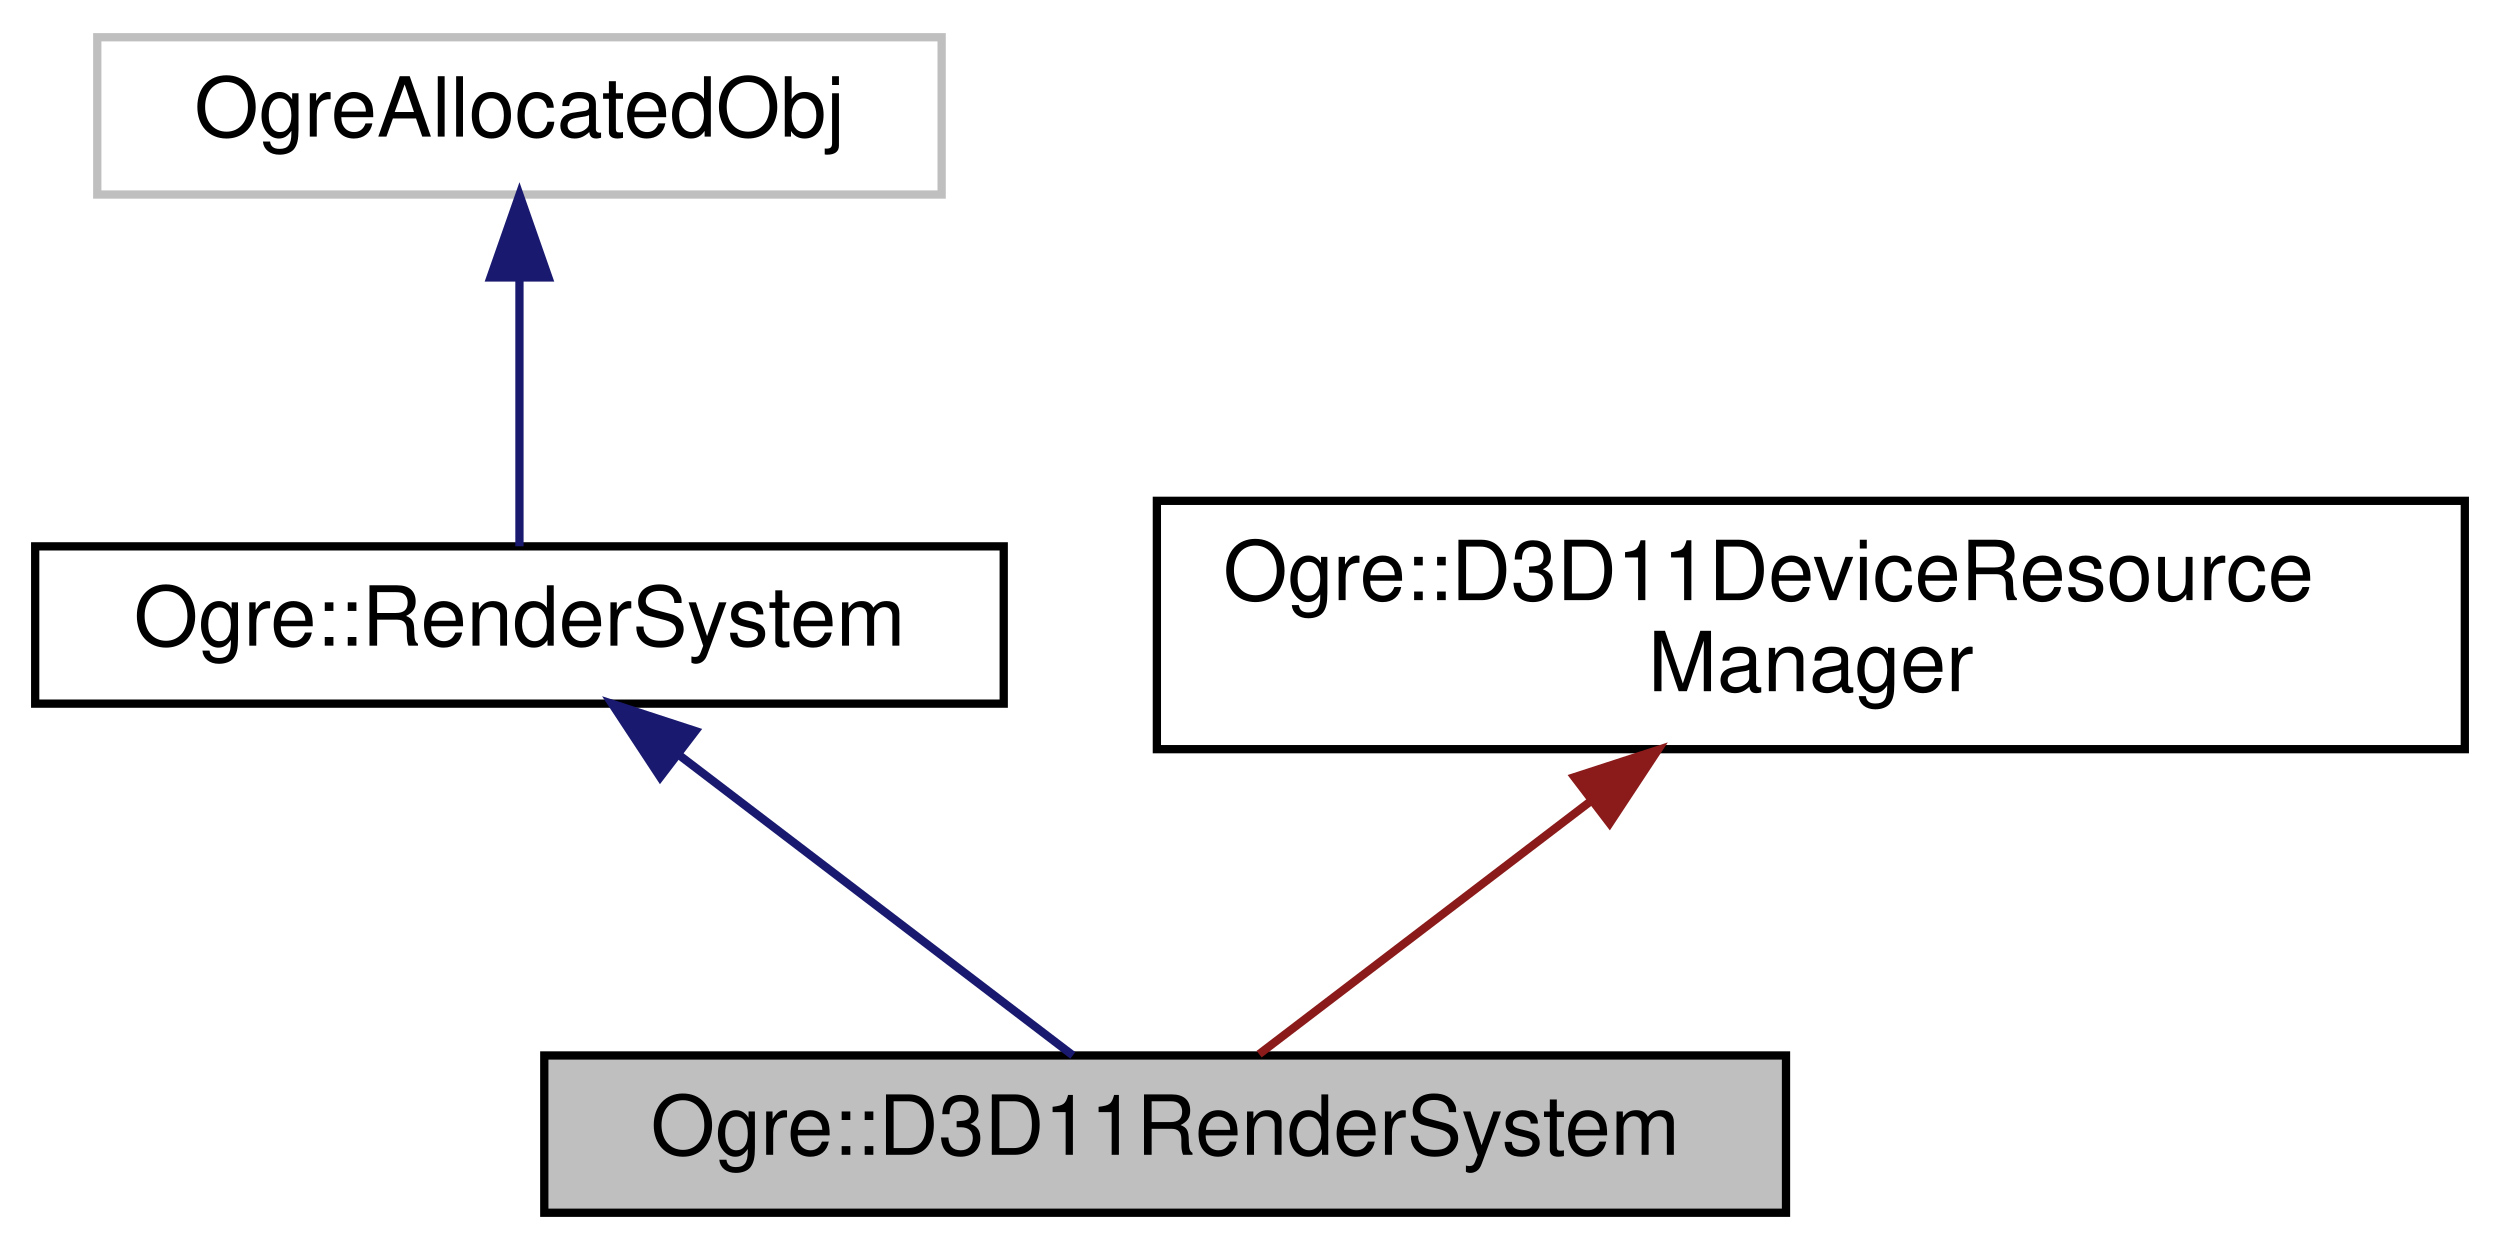
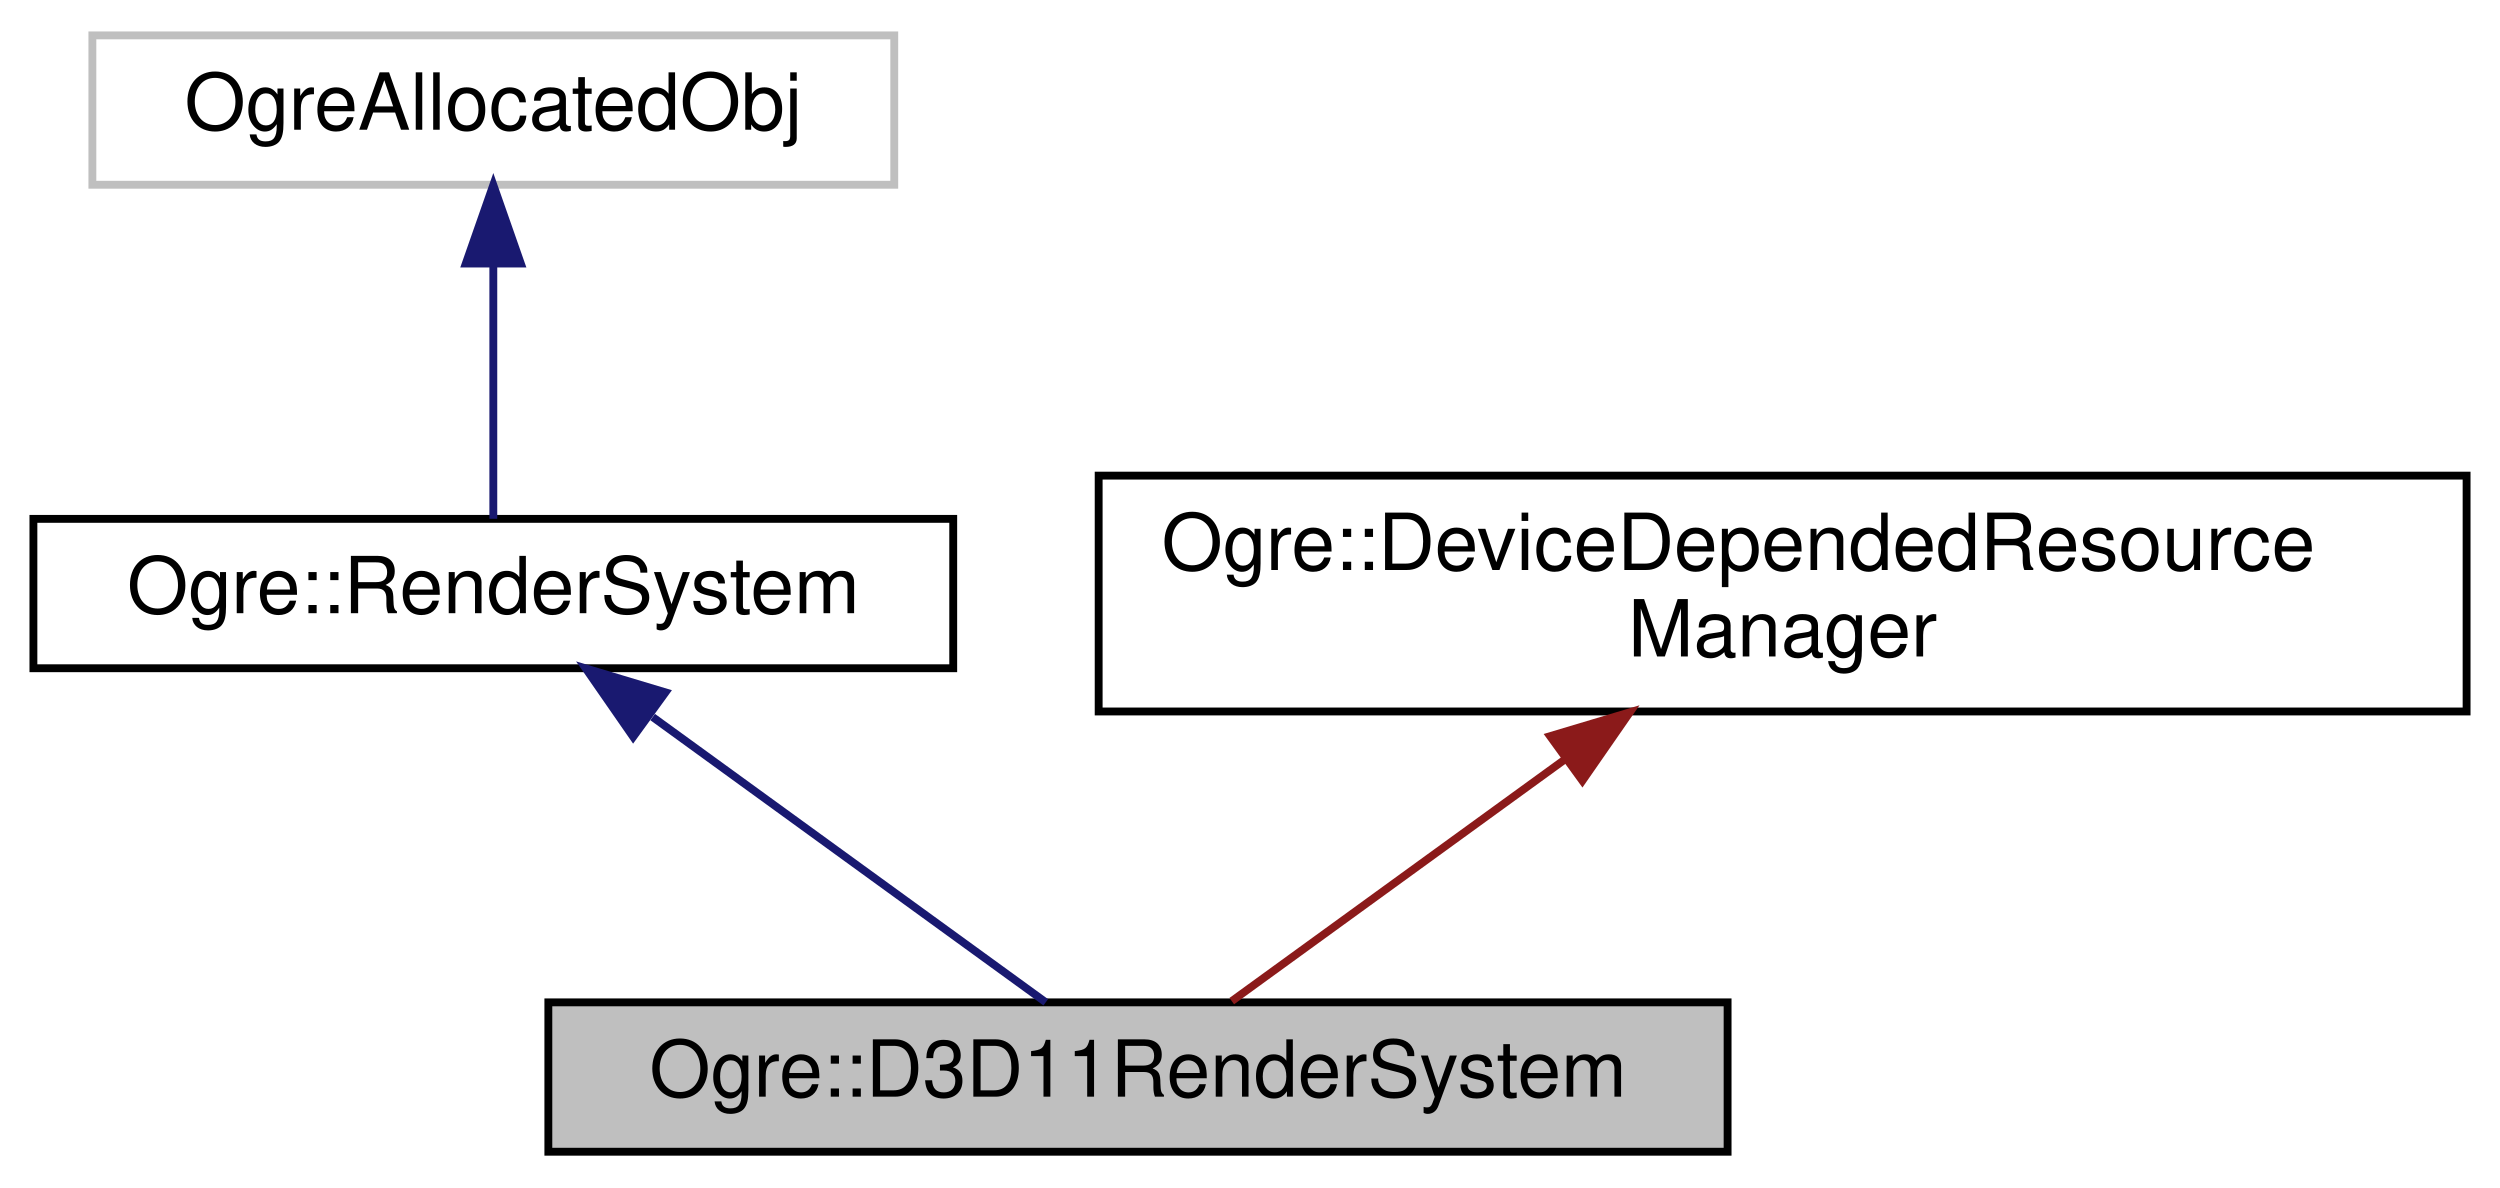
- <svg xmlns="http://www.w3.org/2000/svg" xmlns:xlink="http://www.w3.org/1999/xlink" width="302pt" height="151pt" viewBox="0.00 0.00 301.50 151.00">
+ <svg xmlns="http://www.w3.org/2000/svg" xmlns:xlink="http://www.w3.org/1999/xlink" width="318pt" height="151pt" viewBox="0.00 0.00 317.50 151.00">
  <g id="graph0" class="graph" transform="scale(1 1) rotate(0) translate(4 147)">
    <g id="node1" class="node">
      <g id="a_node1">
        <a xlink:title="Implementation of DirectX11 as a rendering system.">
-           <polygon fill="#bfbfbf" stroke="black" points="61.5,-0.5 61.5,-19.5 211.5,-19.5 211.5,-0.5 61.5,-0.5" />
-           <text text-anchor="middle" x="136.5" y="-7.5" font-family="Helvetica,sans-Serif" font-size="10.00">Ogre::D3D11RenderSystem</text>
+           <polygon fill="#bfbfbf" stroke="black" points="65.5,-0.5 65.5,-19.5 215.5,-19.5 215.5,-0.5 65.5,-0.5" />
+           <text text-anchor="middle" x="140.5" y="-7.5" font-family="Helvetica,sans-Serif" font-size="10.00">Ogre::D3D11RenderSystem</text>
        </a>
      </g>
    </g>
    <g id="node2" class="node">
      <g id="a_node2">
        <a xlink:href="class_ogre_1_1_render_system.html" target="_top" xlink:title="Defines the functionality of a 3D API.">
          <polygon fill="none" stroke="black" points="0,-62 0,-81 117,-81 117,-62 0,-62" />
          <text text-anchor="middle" x="58.5" y="-69" font-family="Helvetica,sans-Serif" font-size="10.00">Ogre::RenderSystem</text>
        </a>
      </g>
    </g>
    <g id="edge1" class="edge">
-       <path fill="none" stroke="midnightblue" d="M77.78,-55.79C92.74,-44.38 112.96,-28.96 125.35,-19.51" />
-       <polygon fill="midnightblue" stroke="midnightblue" points="75.5,-53.13 69.68,-61.98 79.75,-58.69 75.5,-53.13" />
+       <path fill="none" stroke="midnightblue" d="M78.77,-55.79C94.5,-44.38 115.75,-28.96 128.77,-19.51" />
+       <polygon fill="midnightblue" stroke="midnightblue" points="76.29,-53.27 70.25,-61.98 80.4,-58.93 76.29,-53.27" />
    </g>
    <g id="node3" class="node">
      <g id="a_node3">
        <a xlink:title=" ">
          <polygon fill="none" stroke="#bfbfbf" points="7.5,-123.5 7.5,-142.5 109.5,-142.5 109.5,-123.5 7.5,-123.5" />
          <text text-anchor="middle" x="58.5" y="-130.5" font-family="Helvetica,sans-Serif" font-size="10.00">OgreAllocatedObj</text>
        </a>
      </g>
    </g>
    <g id="edge2" class="edge">
      <path fill="none" stroke="midnightblue" d="M58.5,-113.32C58.5,-102.5 58.5,-89.4 58.5,-81.01" />
      <polygon fill="midnightblue" stroke="midnightblue" points="55,-113.48 58.5,-123.48 62,-113.48 55,-113.48" />
    </g>
    <g id="node4" class="node">
      <g id="a_node4">
-         <a xlink:href="class_ogre_1_1_d3_d11_device_resource_manager.html" target="_top" xlink:title="Singleton that is used to propagate device state changed notifications.">
-           <polygon fill="none" stroke="black" points="135.5,-56.5 135.5,-86.5 293.5,-86.5 293.5,-56.5 135.5,-56.5" />
-           <text text-anchor="start" x="143.5" y="-74.5" font-family="Helvetica,sans-Serif" font-size="10.00">Ogre::D3D11DeviceResource</text>
-           <text text-anchor="middle" x="214.5" y="-63.5" font-family="Helvetica,sans-Serif" font-size="10.00">Manager</text>
+         <a xlink:href="class_ogre_1_1_device_depended_resource_manager.html" target="_top" xlink:title="Singleton that is used to propagate device state changed notifications.">
+           <polygon fill="none" stroke="black" points="135.5,-56.5 135.5,-86.5 309.5,-86.5 309.5,-56.5 135.5,-56.5" />
+           <text text-anchor="start" x="143.5" y="-74.5" font-family="Helvetica,sans-Serif" font-size="10.00">Ogre::DeviceDependedResource</text>
+           <text text-anchor="middle" x="222.5" y="-63.5" font-family="Helvetica,sans-Serif" font-size="10.00">Manager</text>
        </a>
      </g>
    </g>
    <g id="edge3" class="edge">
-       <path fill="none" stroke="#8b1a1a" d="M187.87,-50.19C174.22,-39.77 158.3,-27.63 147.85,-19.66" />
-       <polygon fill="#8b1a1a" stroke="#8b1a1a" points="185.94,-53.12 196.02,-56.4 190.19,-47.55 185.94,-53.12" />
+       <path fill="none" stroke="#8b1a1a" d="M194.91,-50.48C180.47,-40 163.53,-27.71 152.43,-19.66" />
+       <polygon fill="#8b1a1a" stroke="#8b1a1a" points="192.92,-53.36 203.07,-56.4 197.03,-47.69 192.92,-53.36" />
    </g>
  </g>
</svg>
